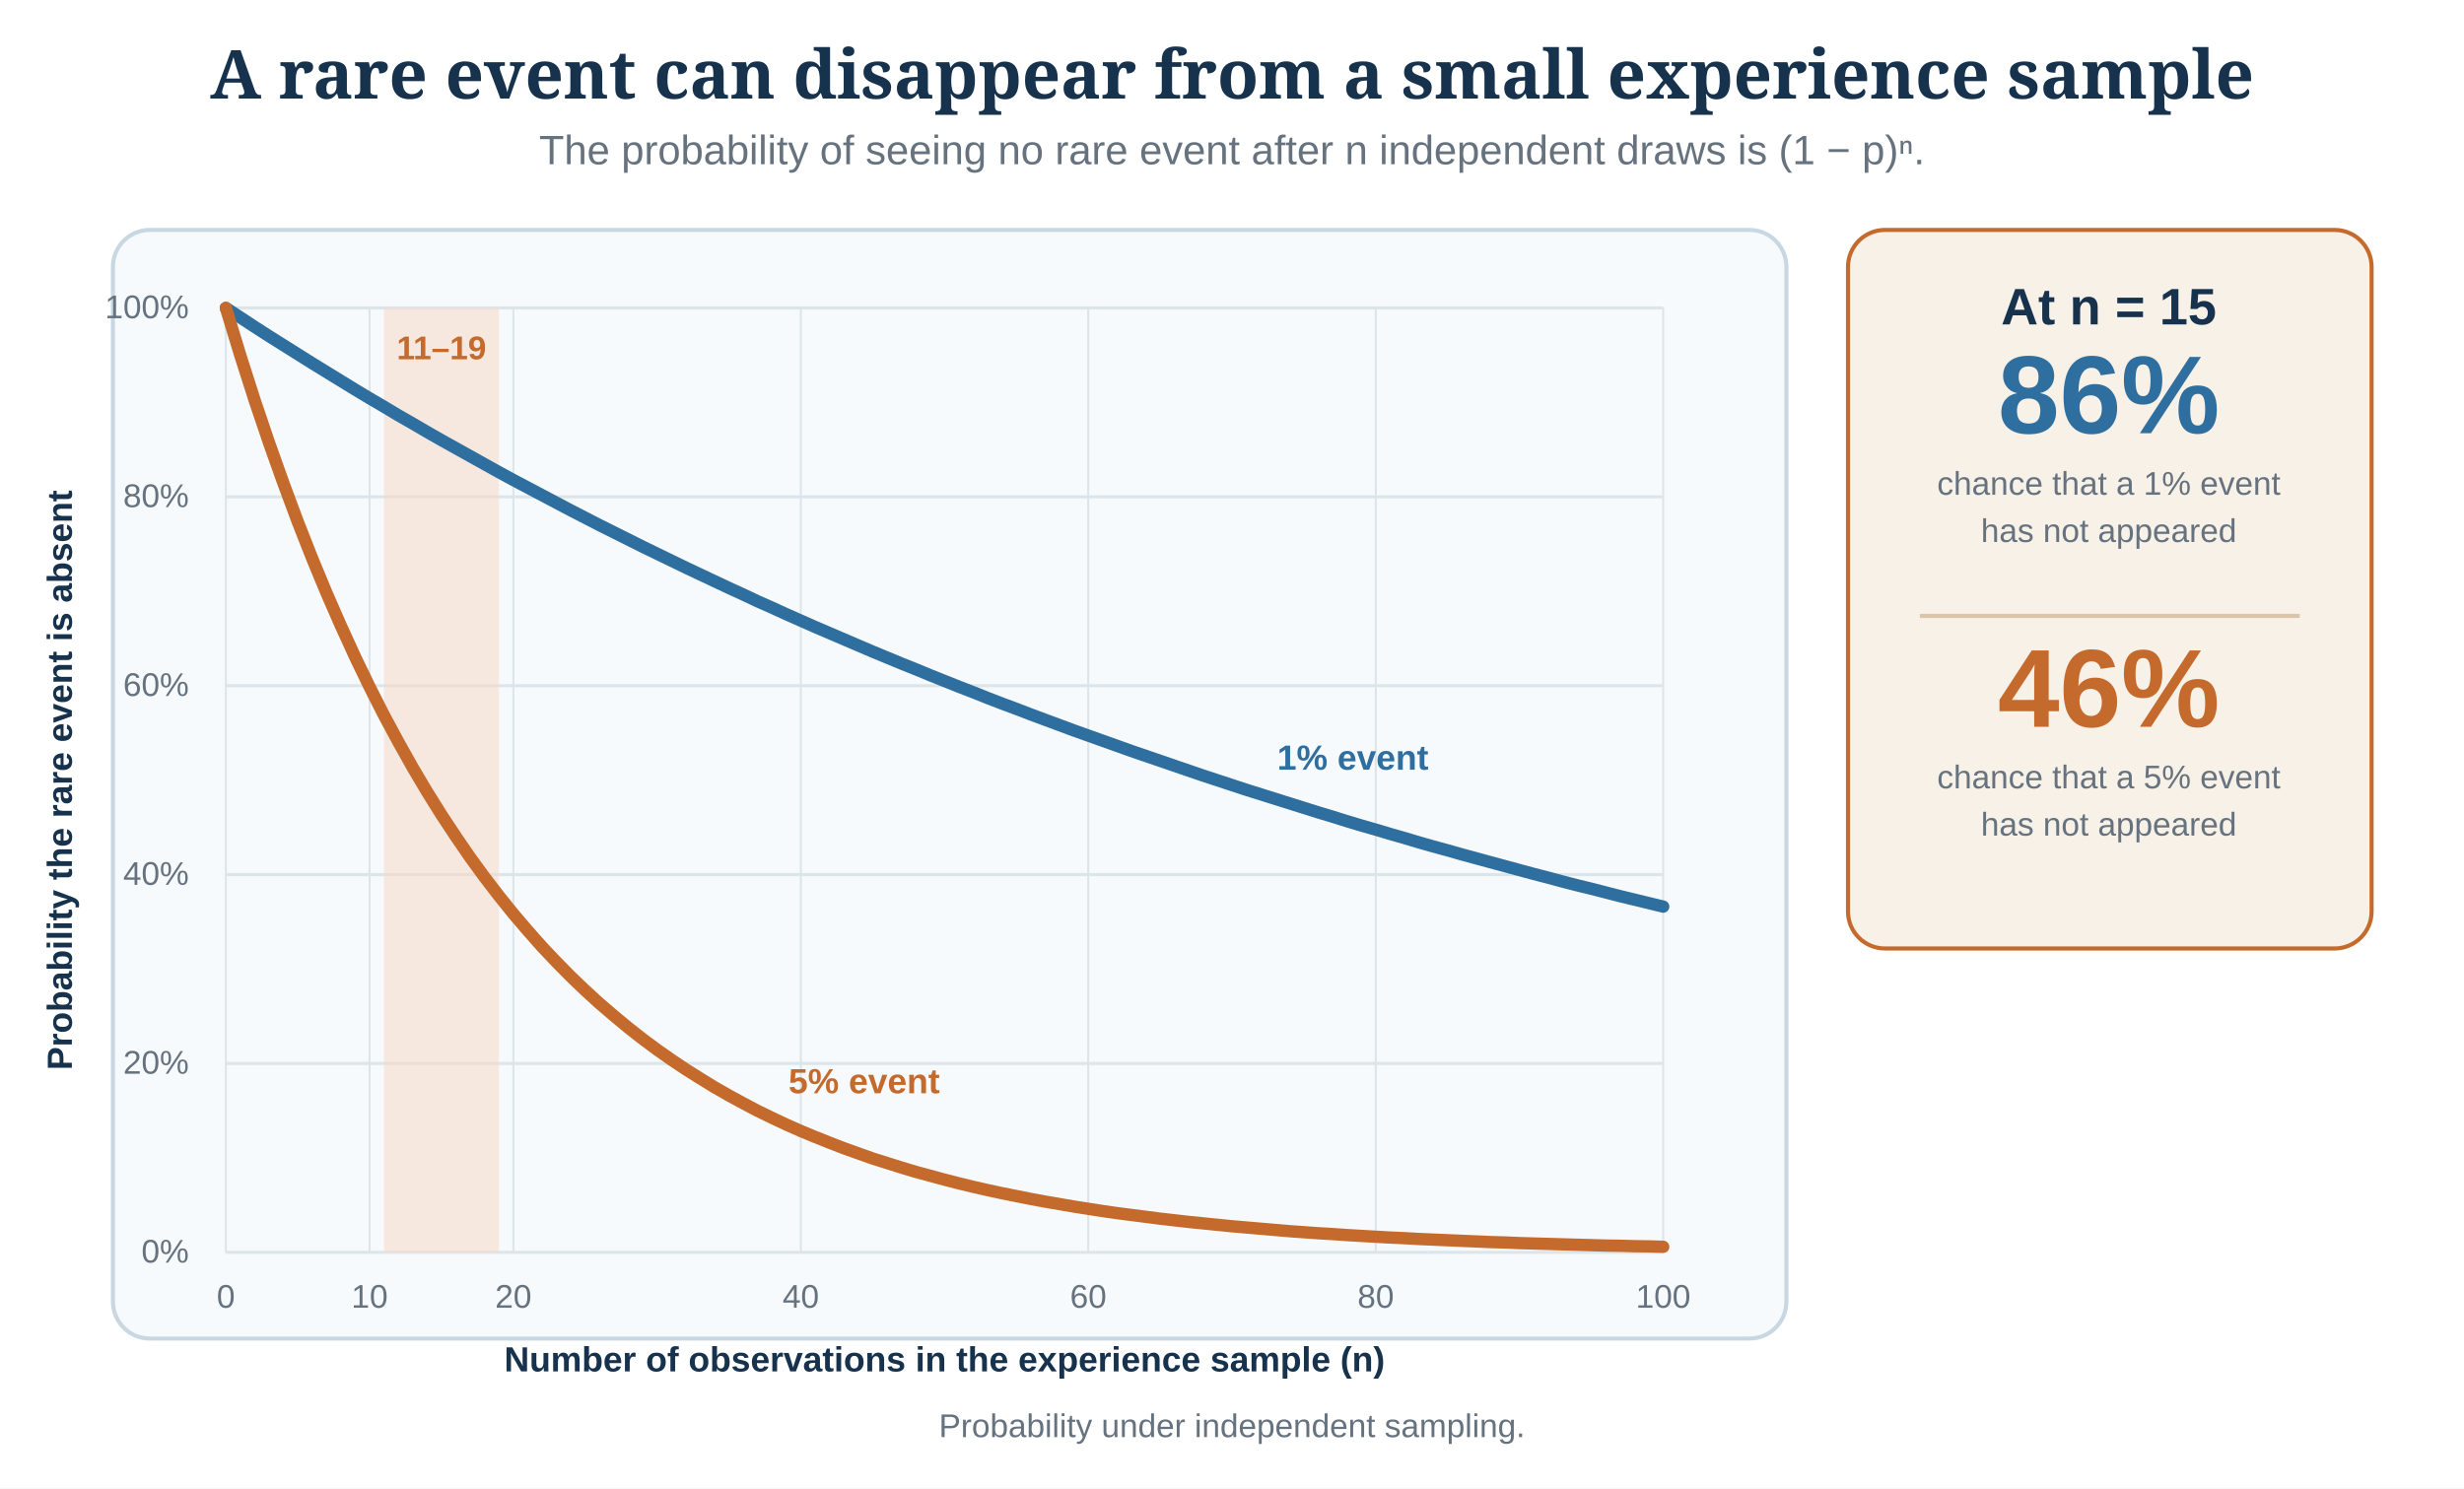
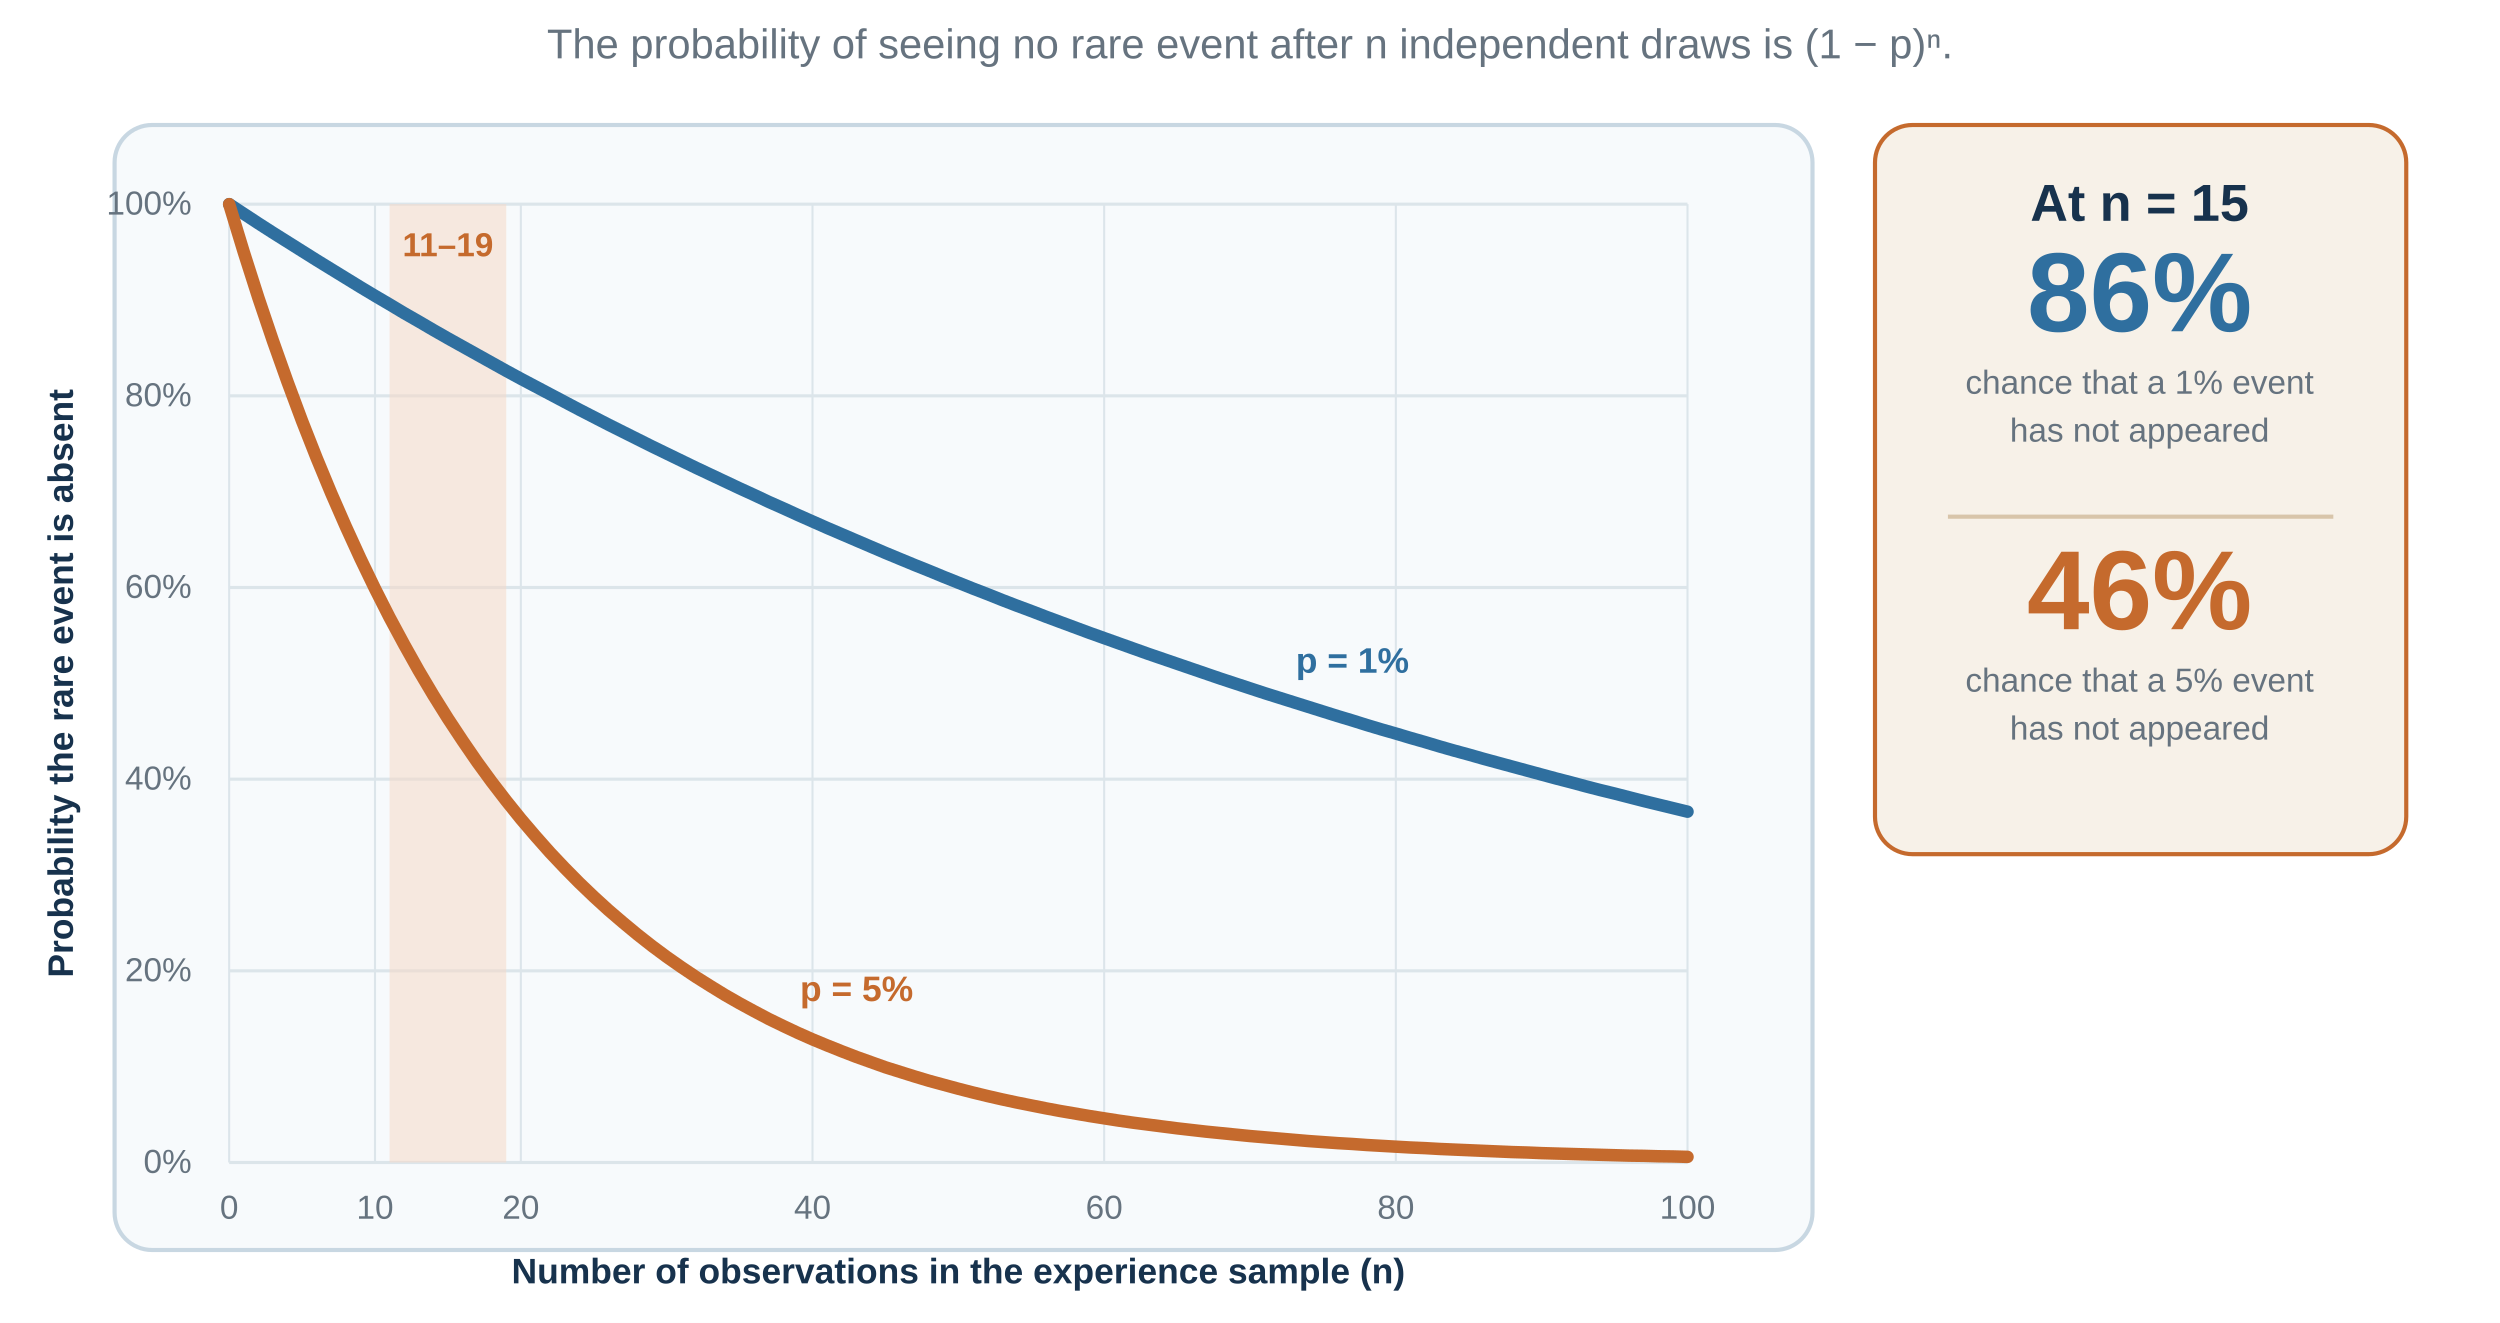
- <svg xmlns="http://www.w3.org/2000/svg" width="1200" height="725" viewBox="0 0 1200 725" role="img" aria-labelledby="title desc">
+ <svg xmlns="http://www.w3.org/2000/svg" width="1200" height="635" viewBox="0 52 1200 635" role="img" aria-labelledby="title desc">
  <defs>
    <marker id="blueArrow" viewBox="0 0 10 8" markerWidth="10" markerHeight="8" refX="9" refY="4" orient="auto" markerUnits="userSpaceOnUse">
      <path d="M0.5 0.8 L9 4 L0.5 7.2 Z" fill="#2f6f9f" />
    </marker>
    <marker id="orangeArrow" viewBox="0 0 10 8" markerWidth="10" markerHeight="8" refX="9" refY="4" orient="auto" markerUnits="userSpaceOnUse">
      <path d="M0.5 0.8 L9 4 L0.5 7.2 Z" fill="#c56a2d" />
    </marker>
    <filter id="shadow">
      <feDropShadow dx="0" dy="3" stdDeviation="4" flood-color="#17324d" flood-opacity="0.12" />
    </filter>
  </defs>
-   <rect width="1200" height="725" fill="#ffffff" />
-   <text x="600" y="48" text-anchor="middle" font-family="Georgia, serif" font-size="33.0" font-weight="700" fill="#17324d">A rare event can disappear from a small experience sample</text>
+   <rect width="1200" height="635" fill="#ffffff" x="0" y="52" />
  <text x="600" y="80" text-anchor="middle" font-family="Arial, sans-serif" font-size="20.0" font-weight="400" fill="#66737f">The probability of seeing no rare event after n independent draws is (1 − p)ⁿ.</text>
  <rect x="55" y="112" width="815" height="540" rx="18" fill="#f7fafc" stroke="#c8d7e2" stroke-width="2" />
  <line x1="110" y1="610.0" x2="810" y2="610.0" stroke="#dce5ea" stroke-width="1.5" />
  <text x="92" y="615" text-anchor="end" font-family="Arial, sans-serif" font-size="16" font-weight="400" fill="#66737f">0%</text>
  <line x1="110" y1="518.0" x2="810" y2="518.0" stroke="#dce5ea" stroke-width="1.5" />
  <text x="92" y="523.0" text-anchor="end" font-family="Arial, sans-serif" font-size="16" font-weight="400" fill="#66737f">20%</text>
  <line x1="110" y1="426.0" x2="810" y2="426.0" stroke="#dce5ea" stroke-width="1.5" />
  <text x="92" y="431.0" text-anchor="end" font-family="Arial, sans-serif" font-size="16" font-weight="400" fill="#66737f">40%</text>
  <line x1="110" y1="334.0" x2="810" y2="334.0" stroke="#dce5ea" stroke-width="1.5" />
  <text x="92" y="339.0" text-anchor="end" font-family="Arial, sans-serif" font-size="16" font-weight="400" fill="#66737f">60%</text>
  <line x1="110" y1="242.0" x2="810" y2="242.0" stroke="#dce5ea" stroke-width="1.5" />
  <text x="92" y="247.0" text-anchor="end" font-family="Arial, sans-serif" font-size="16" font-weight="400" fill="#66737f">80%</text>
  <line x1="110" y1="150.0" x2="810" y2="150.0" stroke="#dce5ea" stroke-width="1.5" />
  <text x="92" y="155.0" text-anchor="end" font-family="Arial, sans-serif" font-size="16" font-weight="400" fill="#66737f">100%</text>
  <line x1="110.0" y1="150" x2="110.0" y2="610" stroke="#dce5ea" stroke-width="1" />
  <text x="110.0" y="637" text-anchor="middle" font-family="Arial, sans-serif" font-size="16" font-weight="400" fill="#66737f">0</text>
  <line x1="180.0" y1="150" x2="180.0" y2="610" stroke="#dce5ea" stroke-width="1" />
  <text x="180.0" y="637" text-anchor="middle" font-family="Arial, sans-serif" font-size="16" font-weight="400" fill="#66737f">10</text>
  <line x1="250.0" y1="150" x2="250.0" y2="610" stroke="#dce5ea" stroke-width="1" />
  <text x="250.0" y="637" text-anchor="middle" font-family="Arial, sans-serif" font-size="16" font-weight="400" fill="#66737f">20</text>
  <line x1="390.0" y1="150" x2="390.0" y2="610" stroke="#dce5ea" stroke-width="1" />
  <text x="390.0" y="637" text-anchor="middle" font-family="Arial, sans-serif" font-size="16" font-weight="400" fill="#66737f">40</text>
  <line x1="530.0" y1="150" x2="530.0" y2="610" stroke="#dce5ea" stroke-width="1" />
  <text x="530.0" y="637" text-anchor="middle" font-family="Arial, sans-serif" font-size="16" font-weight="400" fill="#66737f">60</text>
  <line x1="670.0" y1="150" x2="670.0" y2="610" stroke="#dce5ea" stroke-width="1" />
  <text x="670.0" y="637" text-anchor="middle" font-family="Arial, sans-serif" font-size="16" font-weight="400" fill="#66737f">80</text>
  <line x1="810.0" y1="150" x2="810.0" y2="610" stroke="#dce5ea" stroke-width="1" />
  <text x="810.0" y="637" text-anchor="middle" font-family="Arial, sans-serif" font-size="16" font-weight="400" fill="#66737f">100</text>
  <rect x="187.0" y="150" width="56.0" height="460" fill="#f6d9c7" opacity="0.55" />
  <text x="215.0" y="175" text-anchor="middle" font-family="Arial, sans-serif" font-size="16" font-weight="700" fill="#c56a2d">11–19</text>
  <text x="460.0" y="668" text-anchor="middle" font-family="Arial, sans-serif" font-size="17.0" font-weight="700" fill="#17324d">Number of observations in the experience sample (n)</text>
  <text x="35" y="380.0" text-anchor="middle" font-family="Arial, sans-serif" font-size="17.0" font-weight="700" fill="#17324d" transform="rotate(-90 35 380.0)">Probability the rare event is absent</text>
  <polyline points="110.0,150.0 117.0,154.6 124.0,159.2 131.0,163.7 138.0,168.1 145.0,172.5 152.0,176.9 159.0,181.2 166.0,185.5 173.0,189.8 180.0,194.0 187.0,198.1 194.0,202.3 201.0,206.3 208.0,210.4 215.0,214.4 222.0,218.3 229.0,222.2 236.0,226.1 243.0,230.0 250.0,233.8 257.0,237.5 264.0,241.2 271.0,244.9 278.0,248.6 285.0,252.2 292.0,255.8 299.0,259.3 306.0,262.8 313.0,266.3 320.0,269.7 327.0,273.1 334.0,276.5 341.0,279.8 348.0,283.1 355.0,286.4 362.0,289.6 369.0,292.9 376.0,296.0 383.0,299.2 390.0,302.3 397.0,305.4 404.0,308.4 411.0,311.4 418.0,314.4 425.0,317.4 432.0,320.3 439.0,323.2 446.0,326.0 453.0,328.9 460.0,331.7 467.0,334.5 474.0,337.2 481.0,340.0 488.0,342.7 495.0,345.3 502.0,348.0 509.0,350.6 516.0,353.2 523.0,355.8 530.0,358.3 537.0,360.8 544.0,363.3 551.0,365.8 558.0,368.2 565.0,370.6 572.0,373.0 579.0,375.4 586.0,377.8 593.0,380.1 600.0,382.4 607.0,384.7 614.0,386.9 621.0,389.1 628.0,391.3 635.0,393.5 642.0,395.7 649.0,397.8 656.0,400.0 663.0,402.1 670.0,404.1 677.0,406.2 684.0,408.2 691.0,410.3 698.0,412.3 705.0,414.2 712.0,416.2 719.0,418.1 726.0,420.0 733.0,421.9 740.0,423.8 747.0,425.7 754.0,427.5 761.0,429.4 768.0,431.2 775.0,432.9 782.0,434.7 789.0,436.5 796.0,438.2 803.0,439.9 810.0,441.6" fill="none" stroke="#2f6f9f" stroke-width="6" stroke-linecap="round" />
-   <text x="622.0" y="374.904" text-anchor="start" font-family="Arial, sans-serif" font-size="17.0" font-weight="700" fill="#2f6f9f">1% event</text>
+   <text x="622.0" y="374.904" text-anchor="start" font-family="Arial, sans-serif" font-size="17.0" font-weight="700" fill="#2f6f9f">p = 1%</text>
  <polyline points="110.0,150.0 117.0,173.0 124.0,194.9 131.0,215.6 138.0,235.3 145.0,254.1 152.0,271.9 159.0,288.8 166.0,304.8 173.0,320.1 180.0,334.6 187.0,348.4 194.0,361.4 201.0,373.9 208.0,385.7 215.0,396.9 222.0,407.5 229.0,417.7 236.0,427.3 243.0,436.4 250.0,445.1 257.0,453.3 264.0,461.2 271.0,468.6 278.0,475.7 285.0,482.4 292.0,488.8 299.0,494.8 306.0,500.6 313.0,506.1 320.0,511.3 327.0,516.2 334.0,520.9 341.0,525.3 348.0,529.6 355.0,533.6 362.0,537.4 369.0,541.1 376.0,544.5 383.0,547.8 390.0,550.9 397.0,553.8 404.0,556.6 411.0,559.3 418.0,561.8 425.0,564.3 432.0,566.5 439.0,568.7 446.0,570.8 453.0,572.7 460.0,574.6 467.0,576.4 474.0,578.1 481.0,579.7 488.0,581.2 495.0,582.6 502.0,584.0 509.0,585.3 516.0,586.5 523.0,587.7 530.0,588.8 537.0,589.9 544.0,590.9 551.0,591.8 558.0,592.7 565.0,593.6 572.0,594.4 579.0,595.2 586.0,595.9 593.0,596.6 600.0,597.3 607.0,597.9 614.0,598.5 621.0,599.1 628.0,599.7 635.0,600.2 642.0,600.7 649.0,601.1 656.0,601.6 663.0,602.0 670.0,602.4 677.0,602.8 684.0,603.1 691.0,603.5 698.0,603.8 705.0,604.1 712.0,604.4 719.0,604.7 726.0,605.0 733.0,605.2 740.0,605.5 747.0,605.7 754.0,605.9 761.0,606.1 768.0,606.3 775.0,606.5 782.0,606.7 789.0,606.8 796.0,607.0 803.0,607.1 810.0,607.3" fill="none" stroke="#c56a2d" stroke-width="6" stroke-linecap="round" />
-   <text x="384.0" y="532.498" text-anchor="start" font-family="Arial, sans-serif" font-size="17.0" font-weight="700" fill="#c56a2d">5% event</text>
+   <text x="384.0" y="532.498" text-anchor="start" font-family="Arial, sans-serif" font-size="17.0" font-weight="700" fill="#c56a2d">p = 5%</text>
  <rect x="900" y="112" width="255" height="350" rx="18" fill="#f7f1e8" stroke="#c56a2d" stroke-width="2" />
  <text x="1027" y="158" text-anchor="middle" font-family="Arial, sans-serif" font-size="25.0" font-weight="700" fill="#17324d">At n = 15</text>
  <text x="1027" y="211" text-anchor="middle" font-family="Arial, sans-serif" font-size="54.0" font-weight="700" fill="#2f6f9f">86%</text>
  <text x="1027" y="241" text-anchor="middle" font-family="Arial, sans-serif" font-size="16.0" font-weight="400" fill="#66737f">chance that a 1% event</text>
  <text x="1027" y="264" text-anchor="middle" font-family="Arial, sans-serif" font-size="16.0" font-weight="400" fill="#66737f">has not appeared</text>
  <line x1="935" y1="300" x2="1120" y2="300" stroke="#d8c5aa" stroke-width="2" />
  <text x="1027" y="354" text-anchor="middle" font-family="Arial, sans-serif" font-size="54.0" font-weight="700" fill="#c56a2d">46%</text>
  <text x="1027" y="384" text-anchor="middle" font-family="Arial, sans-serif" font-size="16.0" font-weight="400" fill="#66737f">chance that a 5% event</text>
  <text x="1027" y="407" text-anchor="middle" font-family="Arial, sans-serif" font-size="16.0" font-weight="400" fill="#66737f">has not appeared</text>
-   <text x="600" y="700" text-anchor="middle" font-family="Arial, sans-serif" font-size="16" font-weight="400" fill="#66737f">Probability under independent sampling.</text>
</svg>
